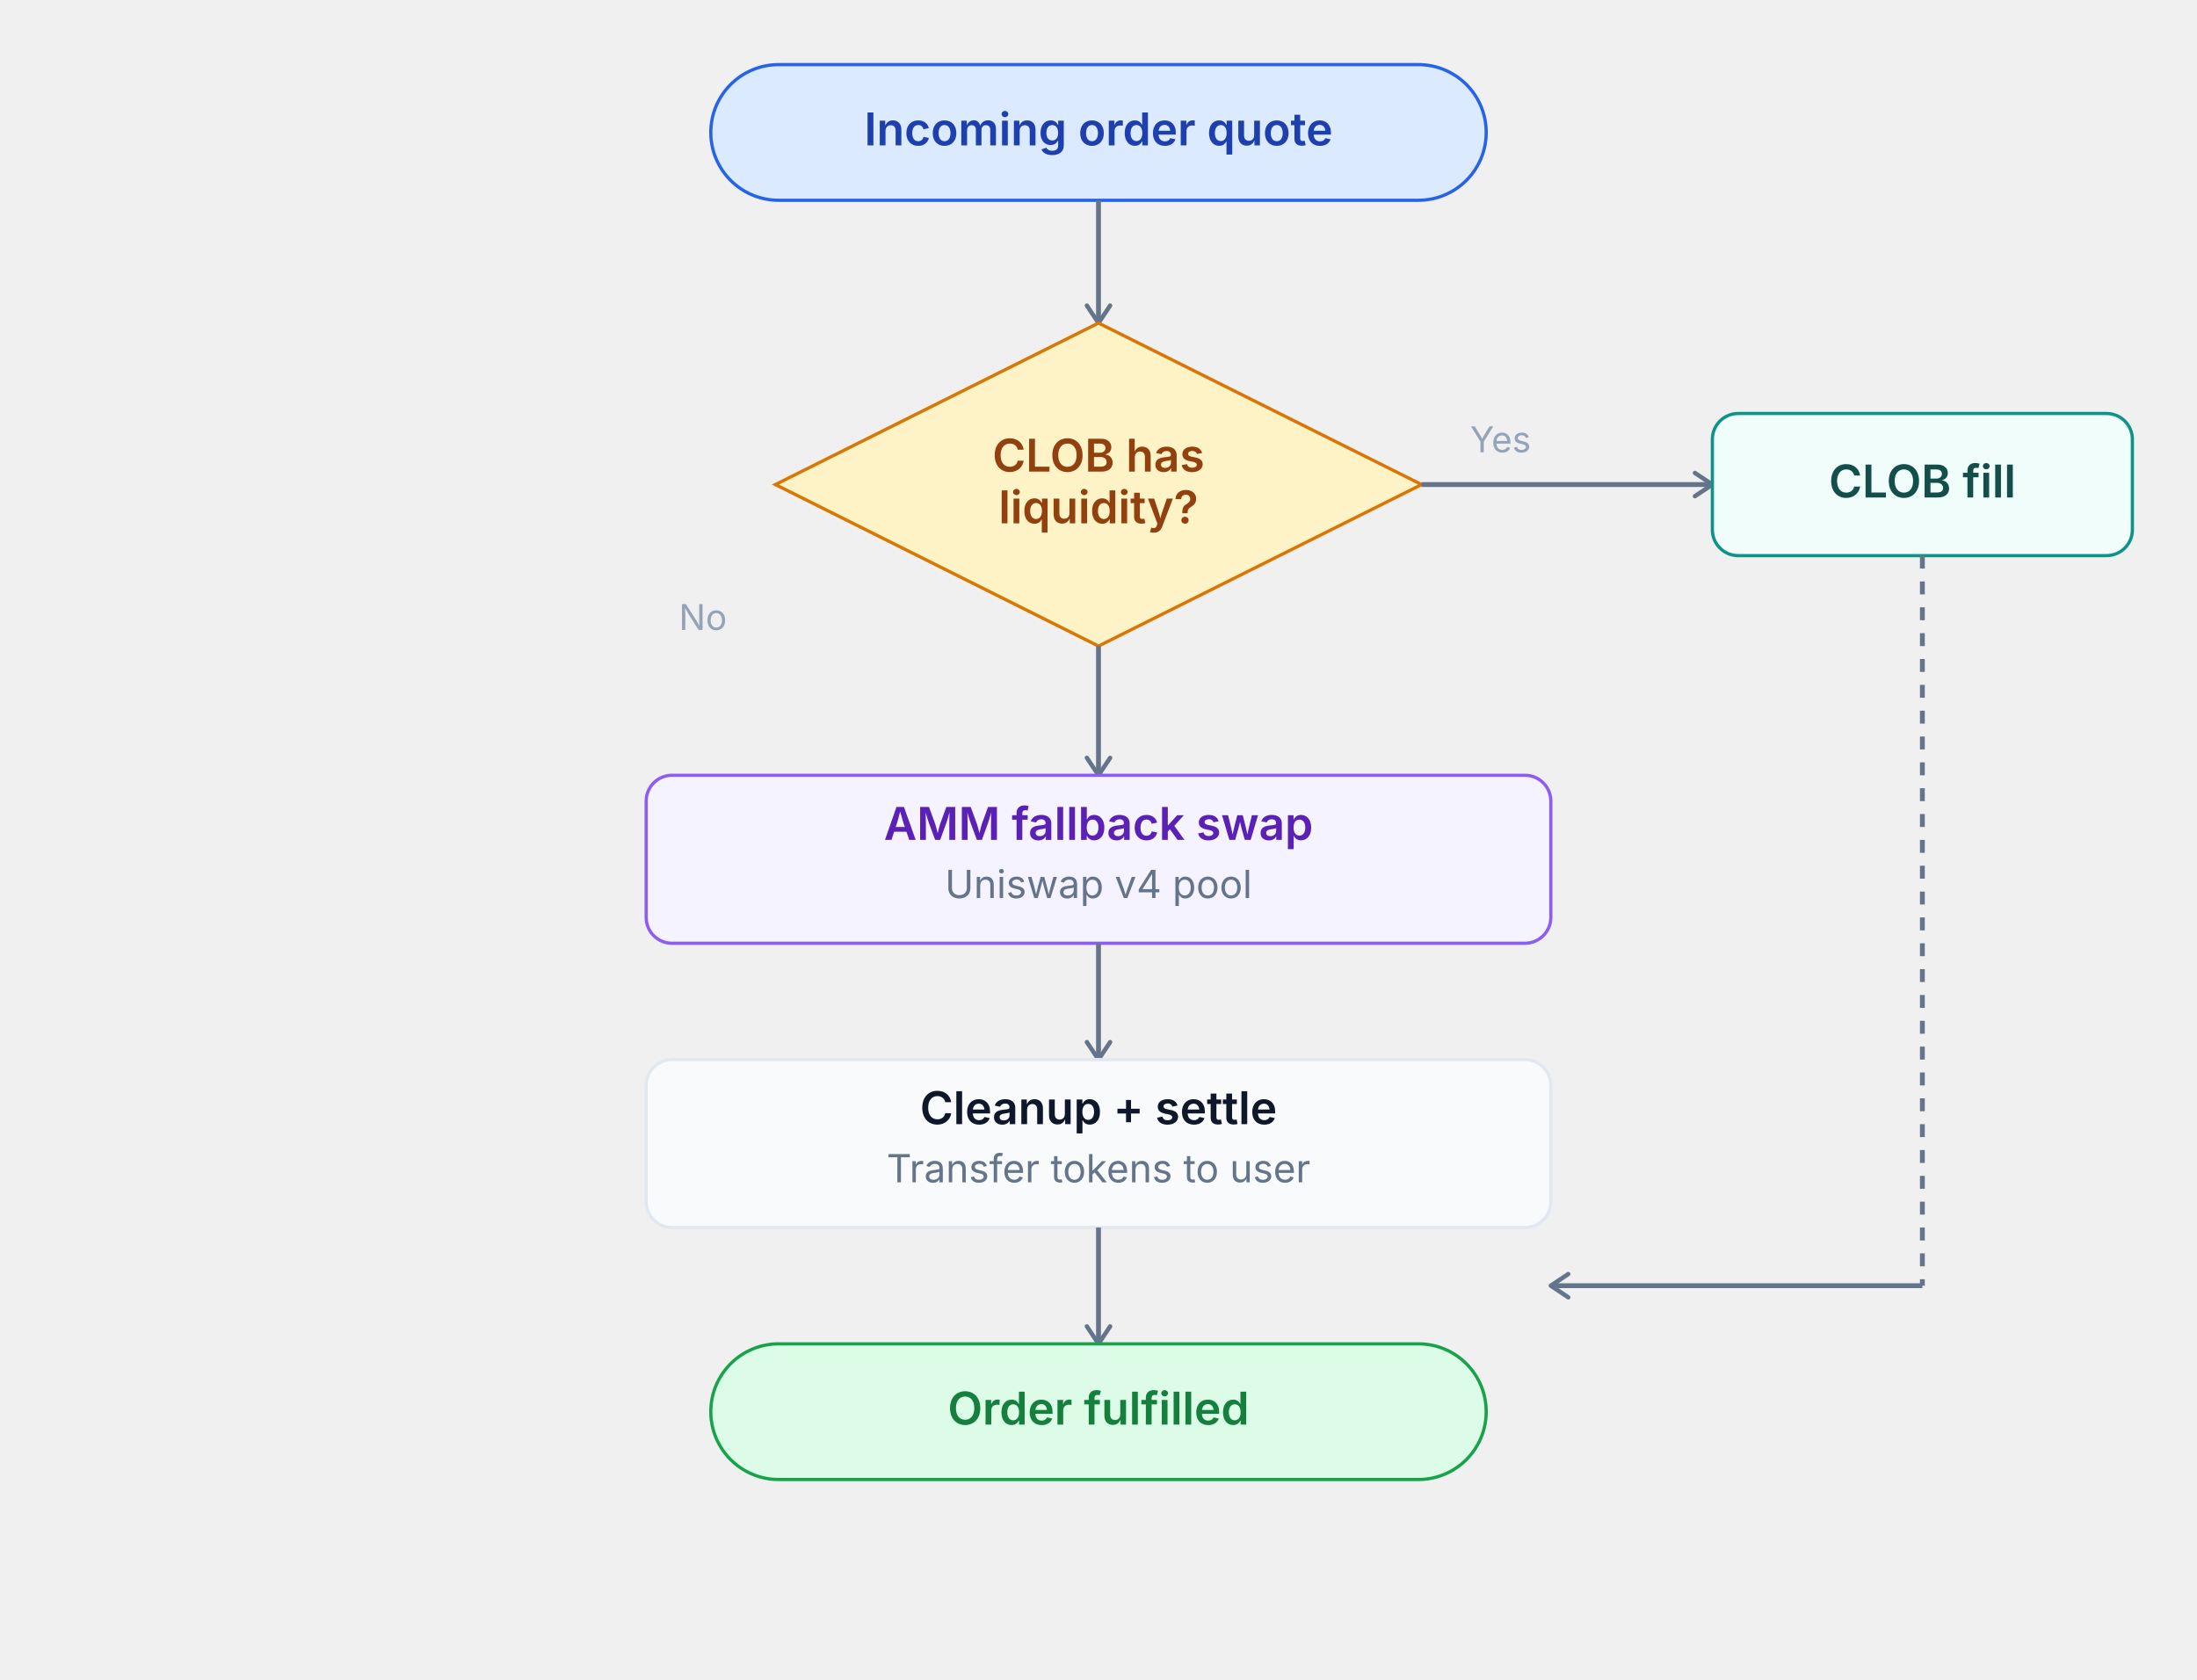
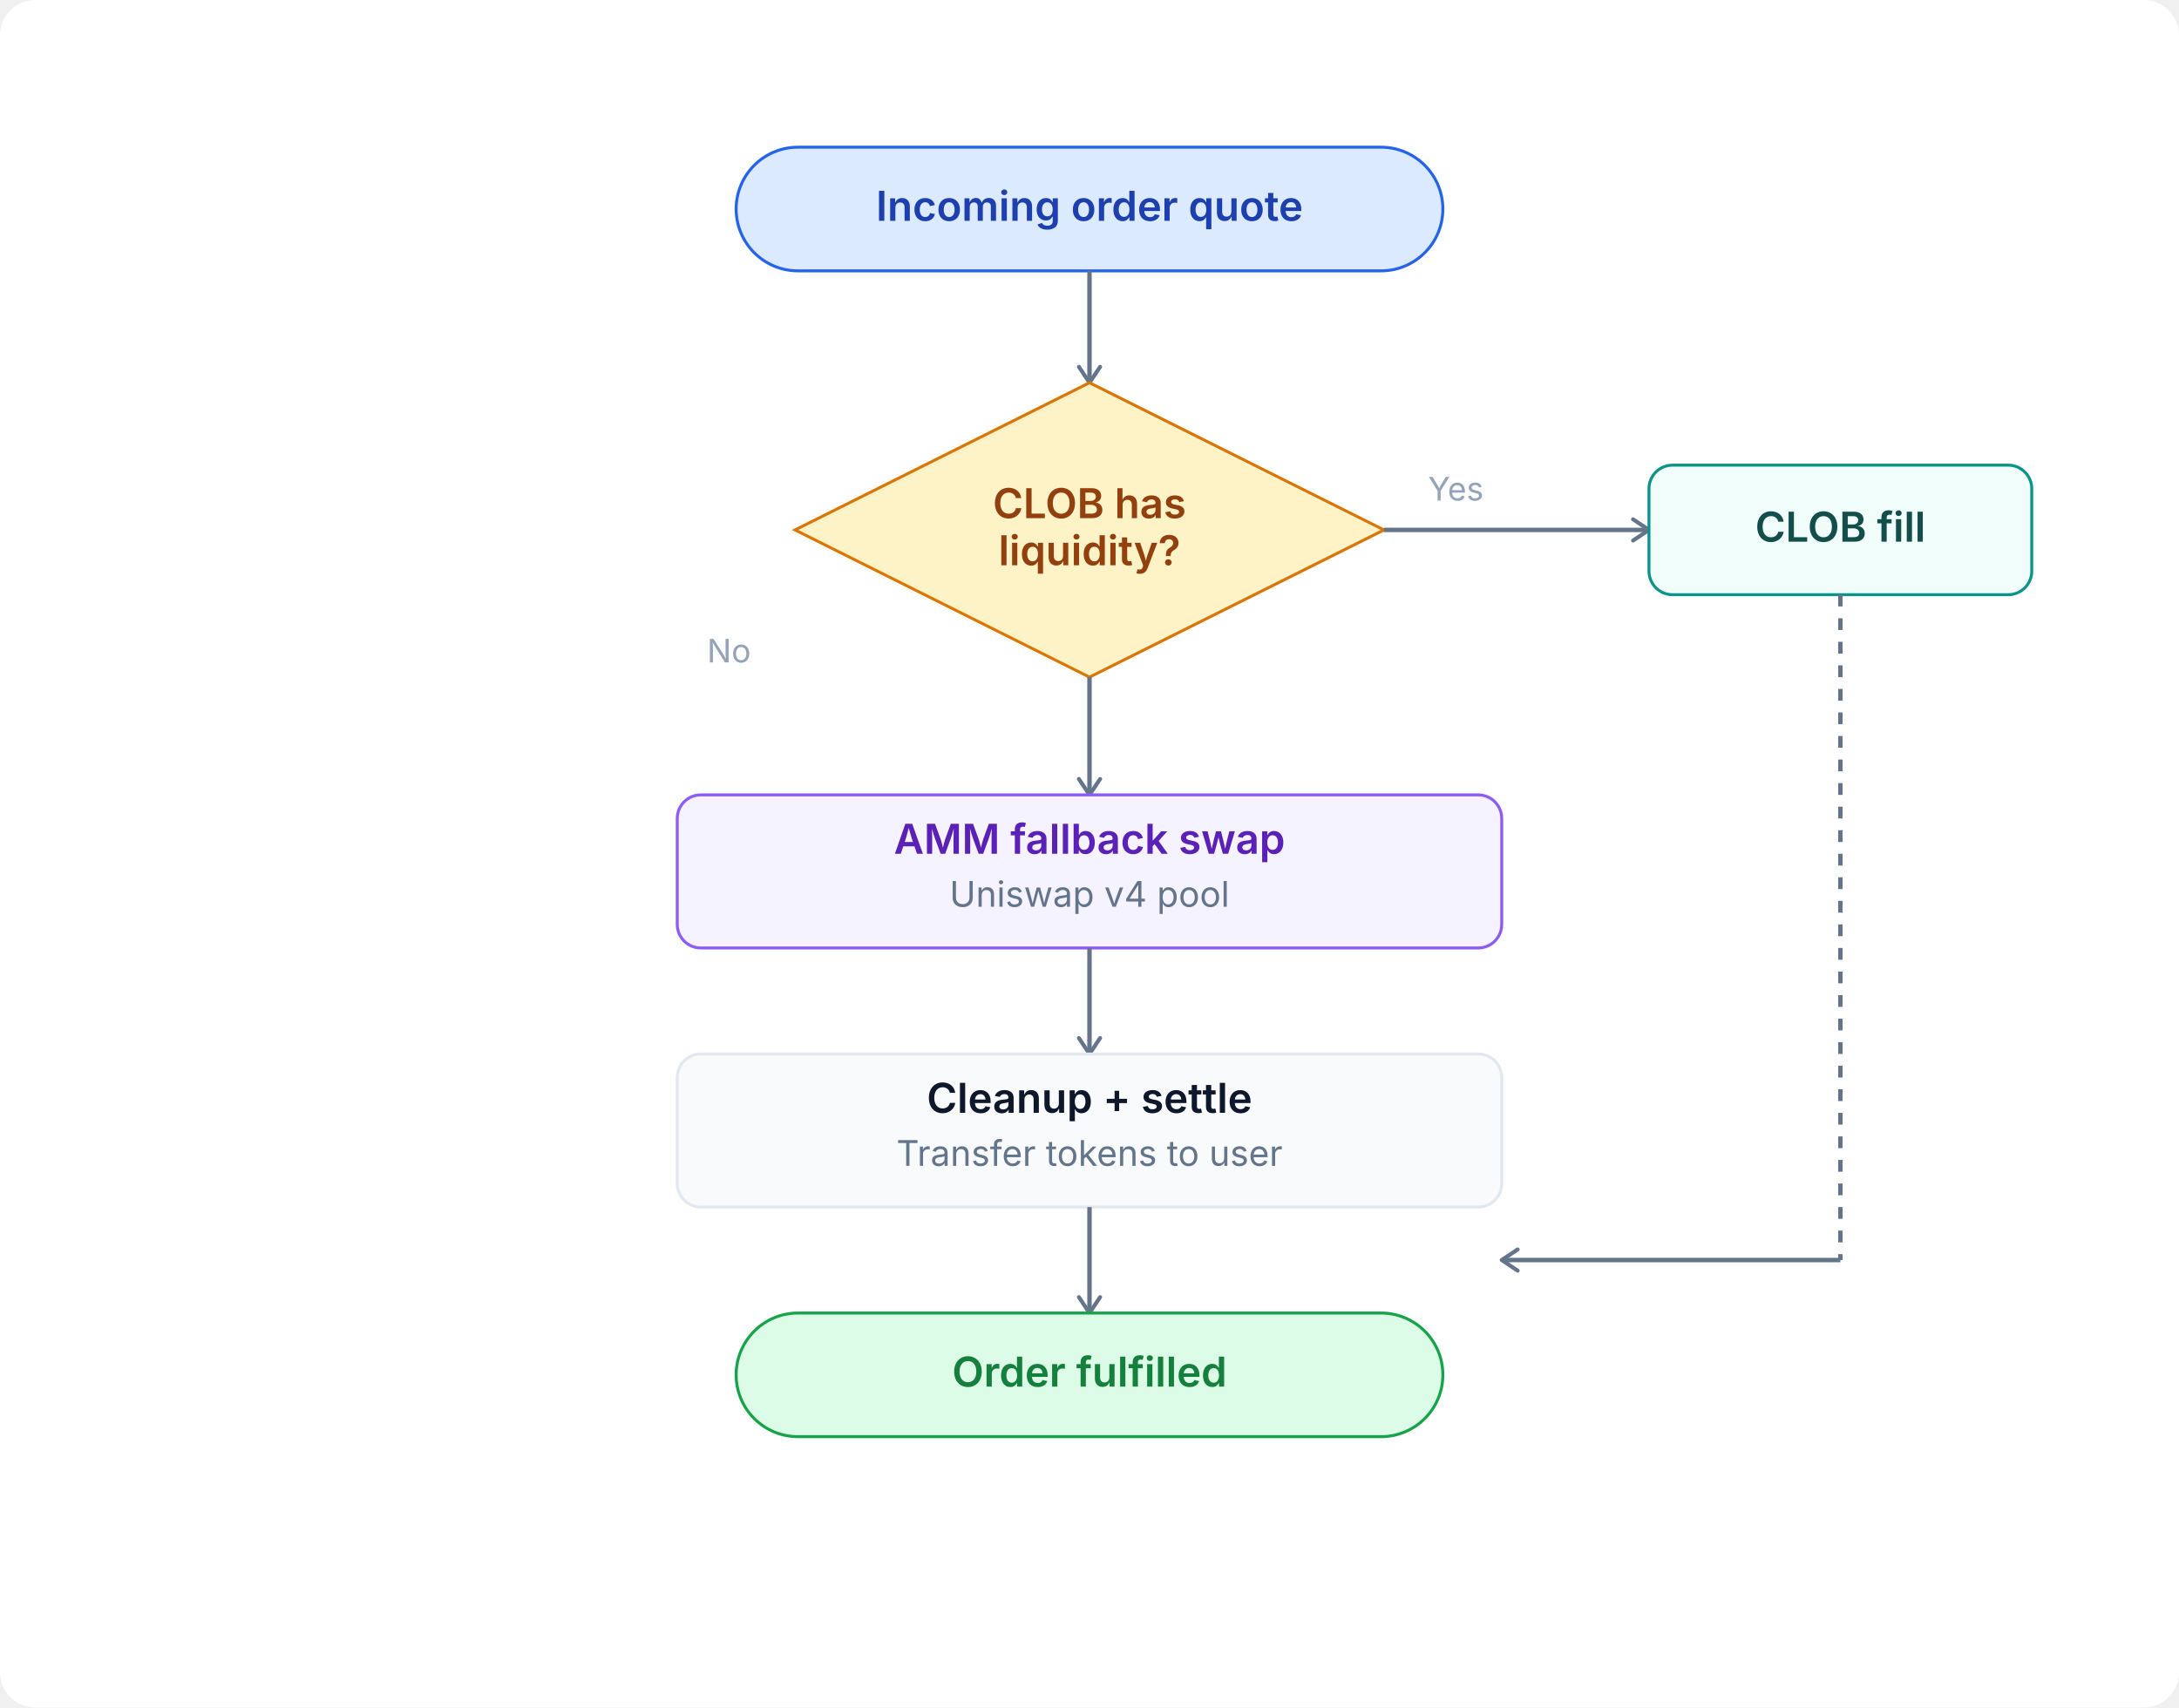
- <svg xmlns="http://www.w3.org/2000/svg" viewBox="0 0 680 520" font-family="Inter, system-ui, sans-serif">
-   <style>
+ <svg xmlns="http://www.w3.org/2000/svg" viewBox="0 0 740 580" font-family="Inter, system-ui, sans-serif">
+   <rect x="0" y="0" width="740" height="580" rx="12" fill="#ffffff" />
+   <g transform="translate(30,30)">
+     <style>
    .t { font-size: 14px; font-weight: 600; }
    .s { font-size: 12px; }
    .arr { stroke: #64748b; stroke-width: 1.5; }
    .lbl { font-size: 11px; fill: #94a3b8; }
  </style>
-   <defs>
-     <marker id="a" viewBox="0 0 10 10" refX="8" refY="5" markerWidth="6" markerHeight="6" orient="auto-start-reverse">
-       <path d="M2 1L8 5L2 9" fill="none" stroke="context-stroke" stroke-width="1.5" stroke-linecap="round" stroke-linejoin="round" />
-     </marker>
-   </defs>
-   <rect x="220" y="20" width="240" height="42" rx="21" fill="#dbeafe" stroke="#2563eb" stroke-width="1" />
-   <text class="t" fill="#1e40af" x="340" y="45" text-anchor="middle">Incoming order quote</text>
-   <line x1="340" y1="62" x2="340" y2="100" class="arr" marker-end="url(#a)" />
-   <polygon points="340,100 440,150 340,200 240,150" fill="#fef3c7" stroke="#d97706" stroke-width="1" />
-   <text class="t" fill="#92400e" x="340" y="146" text-anchor="middle">CLOB has</text>
-   <text class="t" fill="#92400e" x="340" y="162" text-anchor="middle">liquidity?</text>
-   <text class="lbl" x="455" y="140" text-anchor="start">Yes</text>
-   <line x1="440" y1="150" x2="530" y2="150" class="arr" marker-end="url(#a)" />
-   <rect x="530" y="128" width="130" height="44" rx="8" fill="#f0fdfa" stroke="#0d9488" stroke-width="1" />
-   <text class="t" fill="#134e4a" x="595" y="154" text-anchor="middle">CLOB fill</text>
-   <text class="lbl" x="225" y="195" text-anchor="end">No</text>
-   <line x1="340" y1="200" x2="340" y2="240" class="arr" marker-end="url(#a)" />
-   <rect x="200" y="240" width="280" height="52" rx="8" fill="#f5f3ff" stroke="#8b5cf6" stroke-width="1" />
-   <text class="t" fill="#5b21b6" x="340" y="260" text-anchor="middle">AMM fallback swap</text>
-   <text class="s" fill="#64748b" x="340" y="278" text-anchor="middle">Uniswap v4 pool</text>
-   <line x1="340" y1="292" x2="340" y2="328" class="arr" marker-end="url(#a)" />
-   <rect x="200" y="328" width="280" height="52" rx="8" fill="#f8fafc" stroke="#e2e8f0" stroke-width="1" />
-   <text class="t" fill="#0f172a" x="340" y="348" text-anchor="middle">Cleanup + settle</text>
-   <text class="s" fill="#64748b" x="340" y="366" text-anchor="middle">Transfer tokens to user</text>
-   <line x1="340" y1="380" x2="340" y2="416" class="arr" marker-end="url(#a)" />
-   <line x1="595" y1="172" x2="595" y2="398" stroke="#64748b" stroke-width="1.5" stroke-dasharray="4 4" />
-   <line x1="595" y1="398" x2="480" y2="398" class="arr" marker-end="url(#a)" />
-   <rect x="220" y="416" width="240" height="42" rx="21" fill="#dcfce7" stroke="#16a34a" stroke-width="1" />
-   <text class="t" fill="#15803d" x="340" y="441" text-anchor="middle">Order fulfilled</text>
+     <defs>
+       <marker id="a" viewBox="0 0 10 10" refX="8" refY="5" markerWidth="6" markerHeight="6" orient="auto-start-reverse">
+         <path d="M2 1L8 5L2 9" fill="none" stroke="context-stroke" stroke-width="1.5" stroke-linecap="round" stroke-linejoin="round" />
+       </marker>
+     </defs>
+     <rect x="220" y="20" width="240" height="42" rx="21" fill="#dbeafe" stroke="#2563eb" stroke-width="1" />
+     <text class="t" fill="#1e40af" x="340" y="45" text-anchor="middle">Incoming order quote</text>
+     <line x1="340" y1="62" x2="340" y2="100" class="arr" marker-end="url(#a)" />
+     <polygon points="340,100 440,150 340,200 240,150" fill="#fef3c7" stroke="#d97706" stroke-width="1" />
+     <text class="t" fill="#92400e" x="340" y="146" text-anchor="middle">CLOB has</text>
+     <text class="t" fill="#92400e" x="340" y="162" text-anchor="middle">liquidity?</text>
+     <text class="lbl" x="455" y="140" text-anchor="start">Yes</text>
+     <line x1="440" y1="150" x2="530" y2="150" class="arr" marker-end="url(#a)" />
+     <rect x="530" y="128" width="130" height="44" rx="8" fill="#f0fdfa" stroke="#0d9488" stroke-width="1" />
+     <text class="t" fill="#134e4a" x="595" y="154" text-anchor="middle">CLOB fill</text>
+     <text class="lbl" x="225" y="195" text-anchor="end">No</text>
+     <line x1="340" y1="200" x2="340" y2="240" class="arr" marker-end="url(#a)" />
+     <rect x="200" y="240" width="280" height="52" rx="8" fill="#f5f3ff" stroke="#8b5cf6" stroke-width="1" />
+     <text class="t" fill="#5b21b6" x="340" y="260" text-anchor="middle">AMM fallback swap</text>
+     <text class="s" fill="#64748b" x="340" y="278" text-anchor="middle">Uniswap v4 pool</text>
+     <line x1="340" y1="292" x2="340" y2="328" class="arr" marker-end="url(#a)" />
+     <rect x="200" y="328" width="280" height="52" rx="8" fill="#f8fafc" stroke="#e2e8f0" stroke-width="1" />
+     <text class="t" fill="#0f172a" x="340" y="348" text-anchor="middle">Cleanup + settle</text>
+     <text class="s" fill="#64748b" x="340" y="366" text-anchor="middle">Transfer tokens to user</text>
+     <line x1="340" y1="380" x2="340" y2="416" class="arr" marker-end="url(#a)" />
+     <line x1="595" y1="172" x2="595" y2="398" stroke="#64748b" stroke-width="1.5" stroke-dasharray="4 4" />
+     <line x1="595" y1="398" x2="480" y2="398" class="arr" marker-end="url(#a)" />
+     <rect x="220" y="416" width="240" height="42" rx="21" fill="#dcfce7" stroke="#16a34a" stroke-width="1" />
+     <text class="t" fill="#15803d" x="340" y="441" text-anchor="middle">Order fulfilled</text>
+   </g>
</svg>
